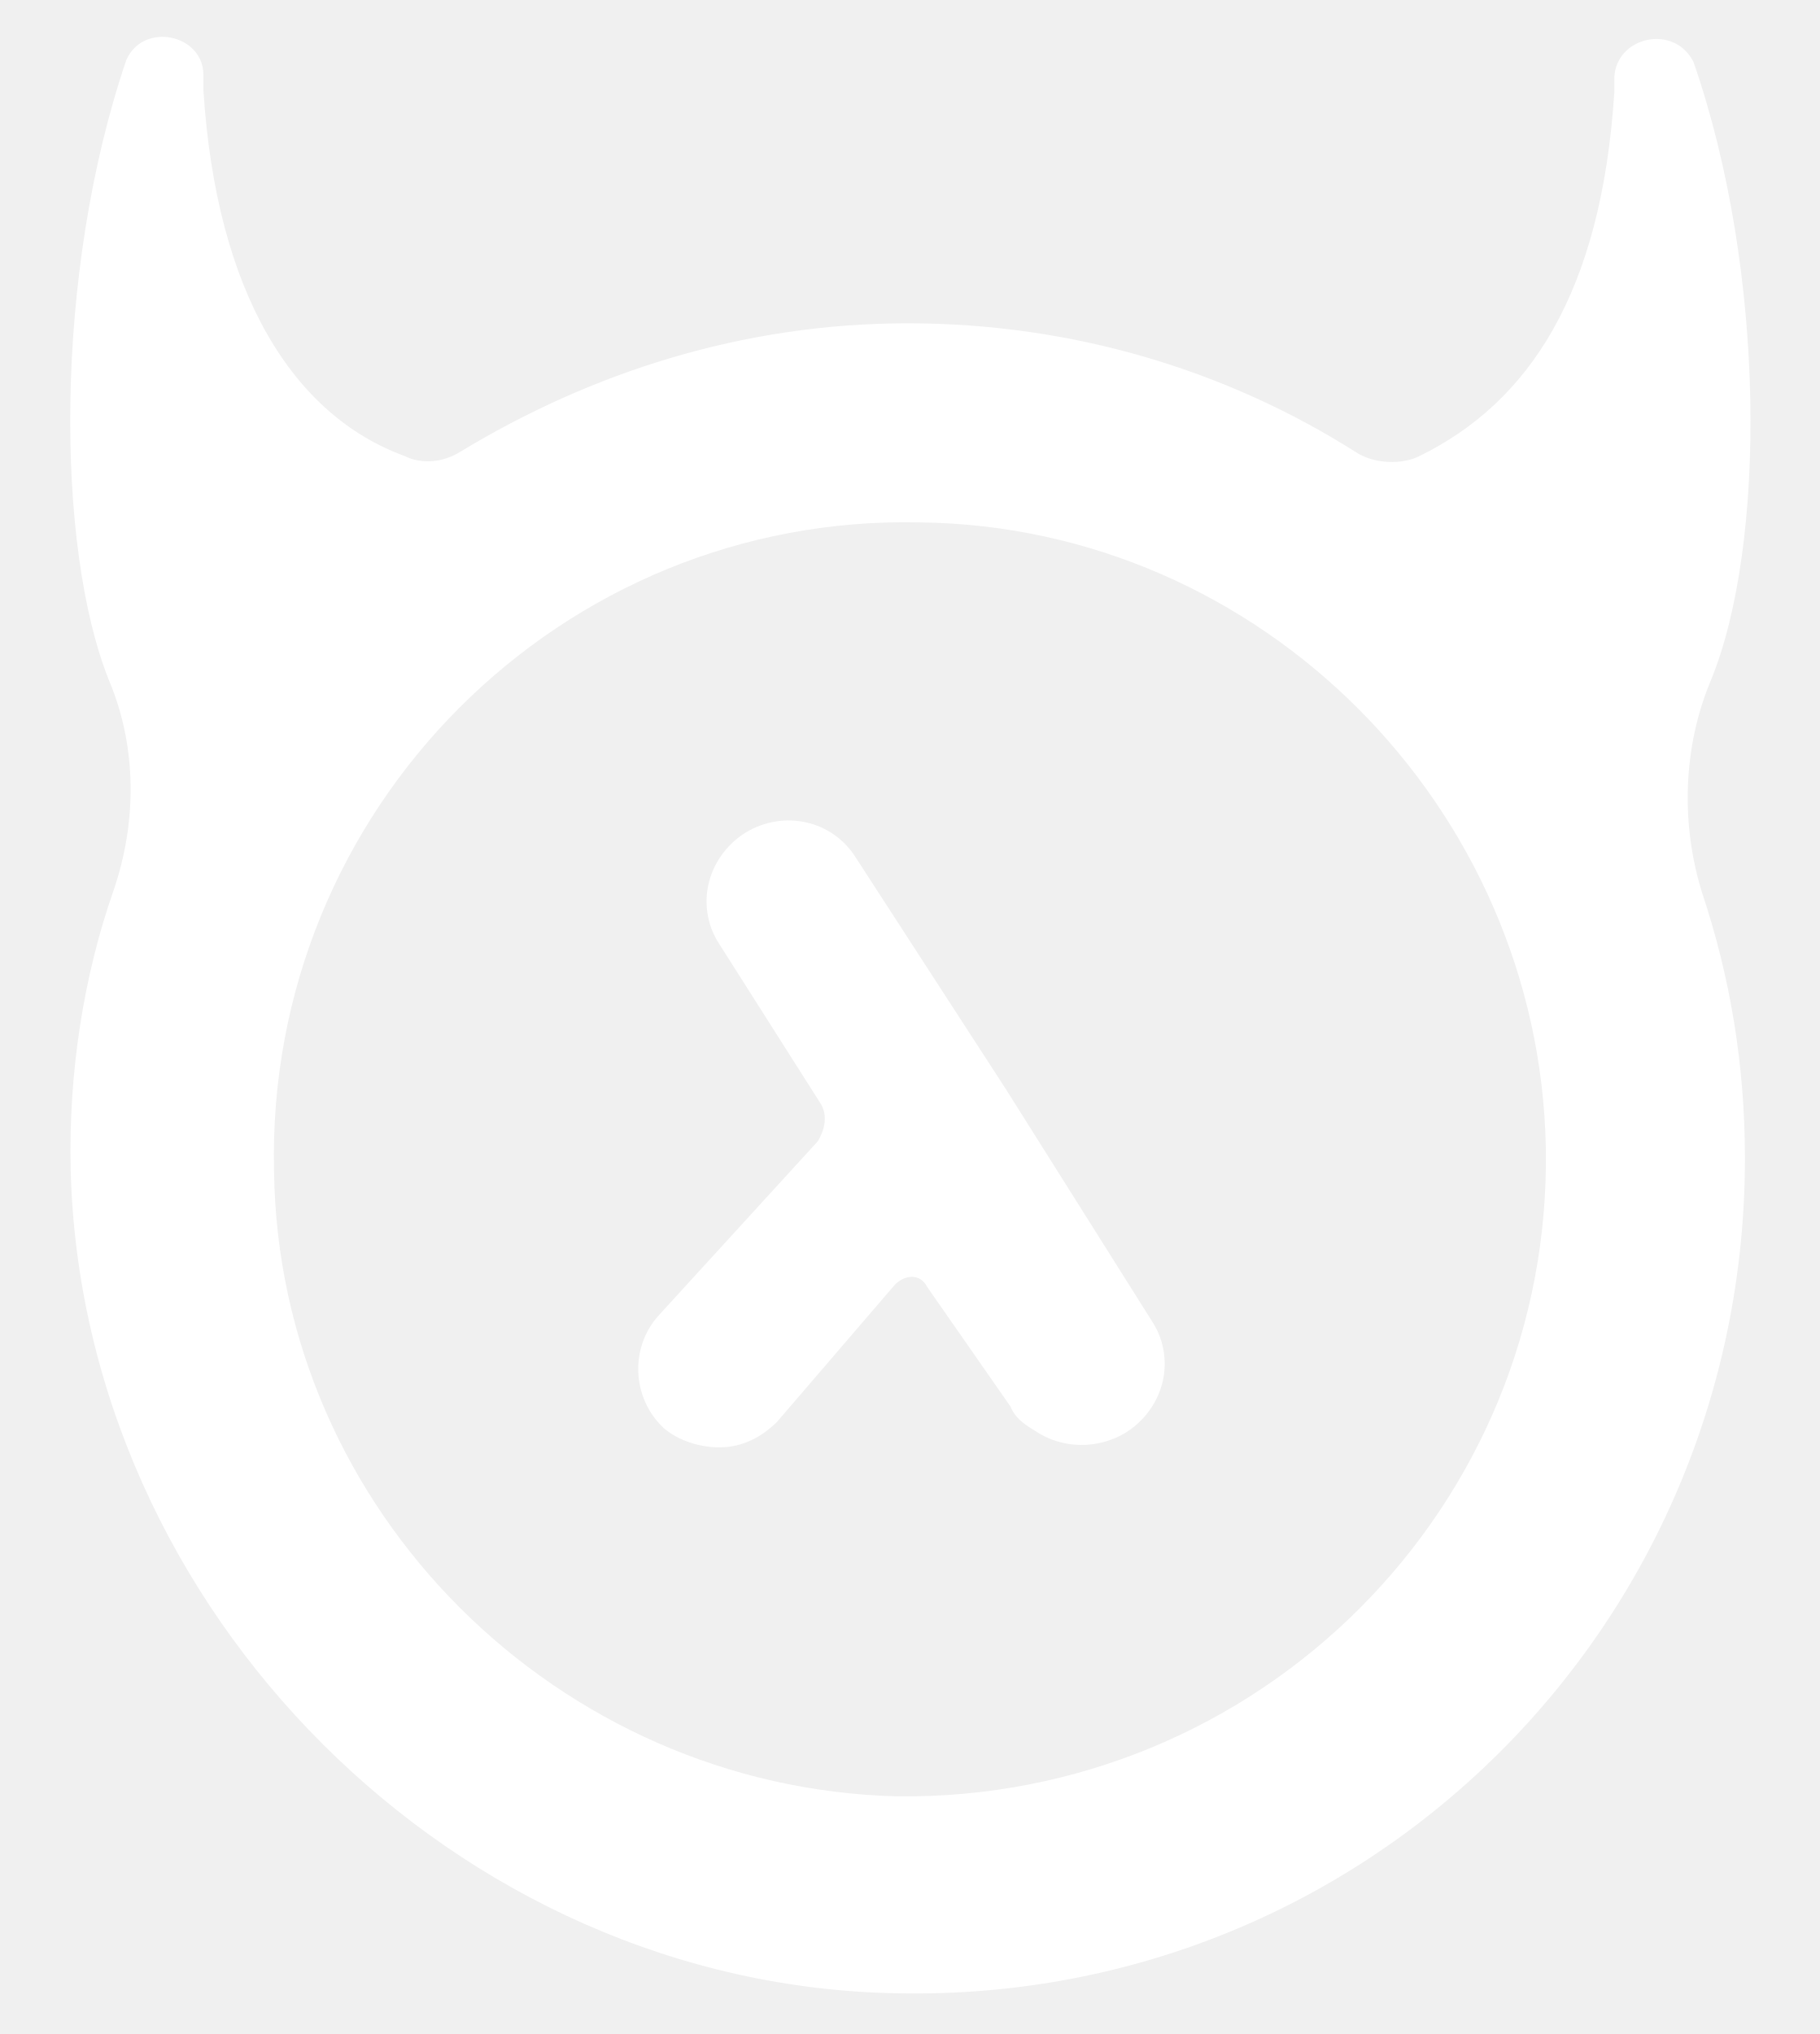
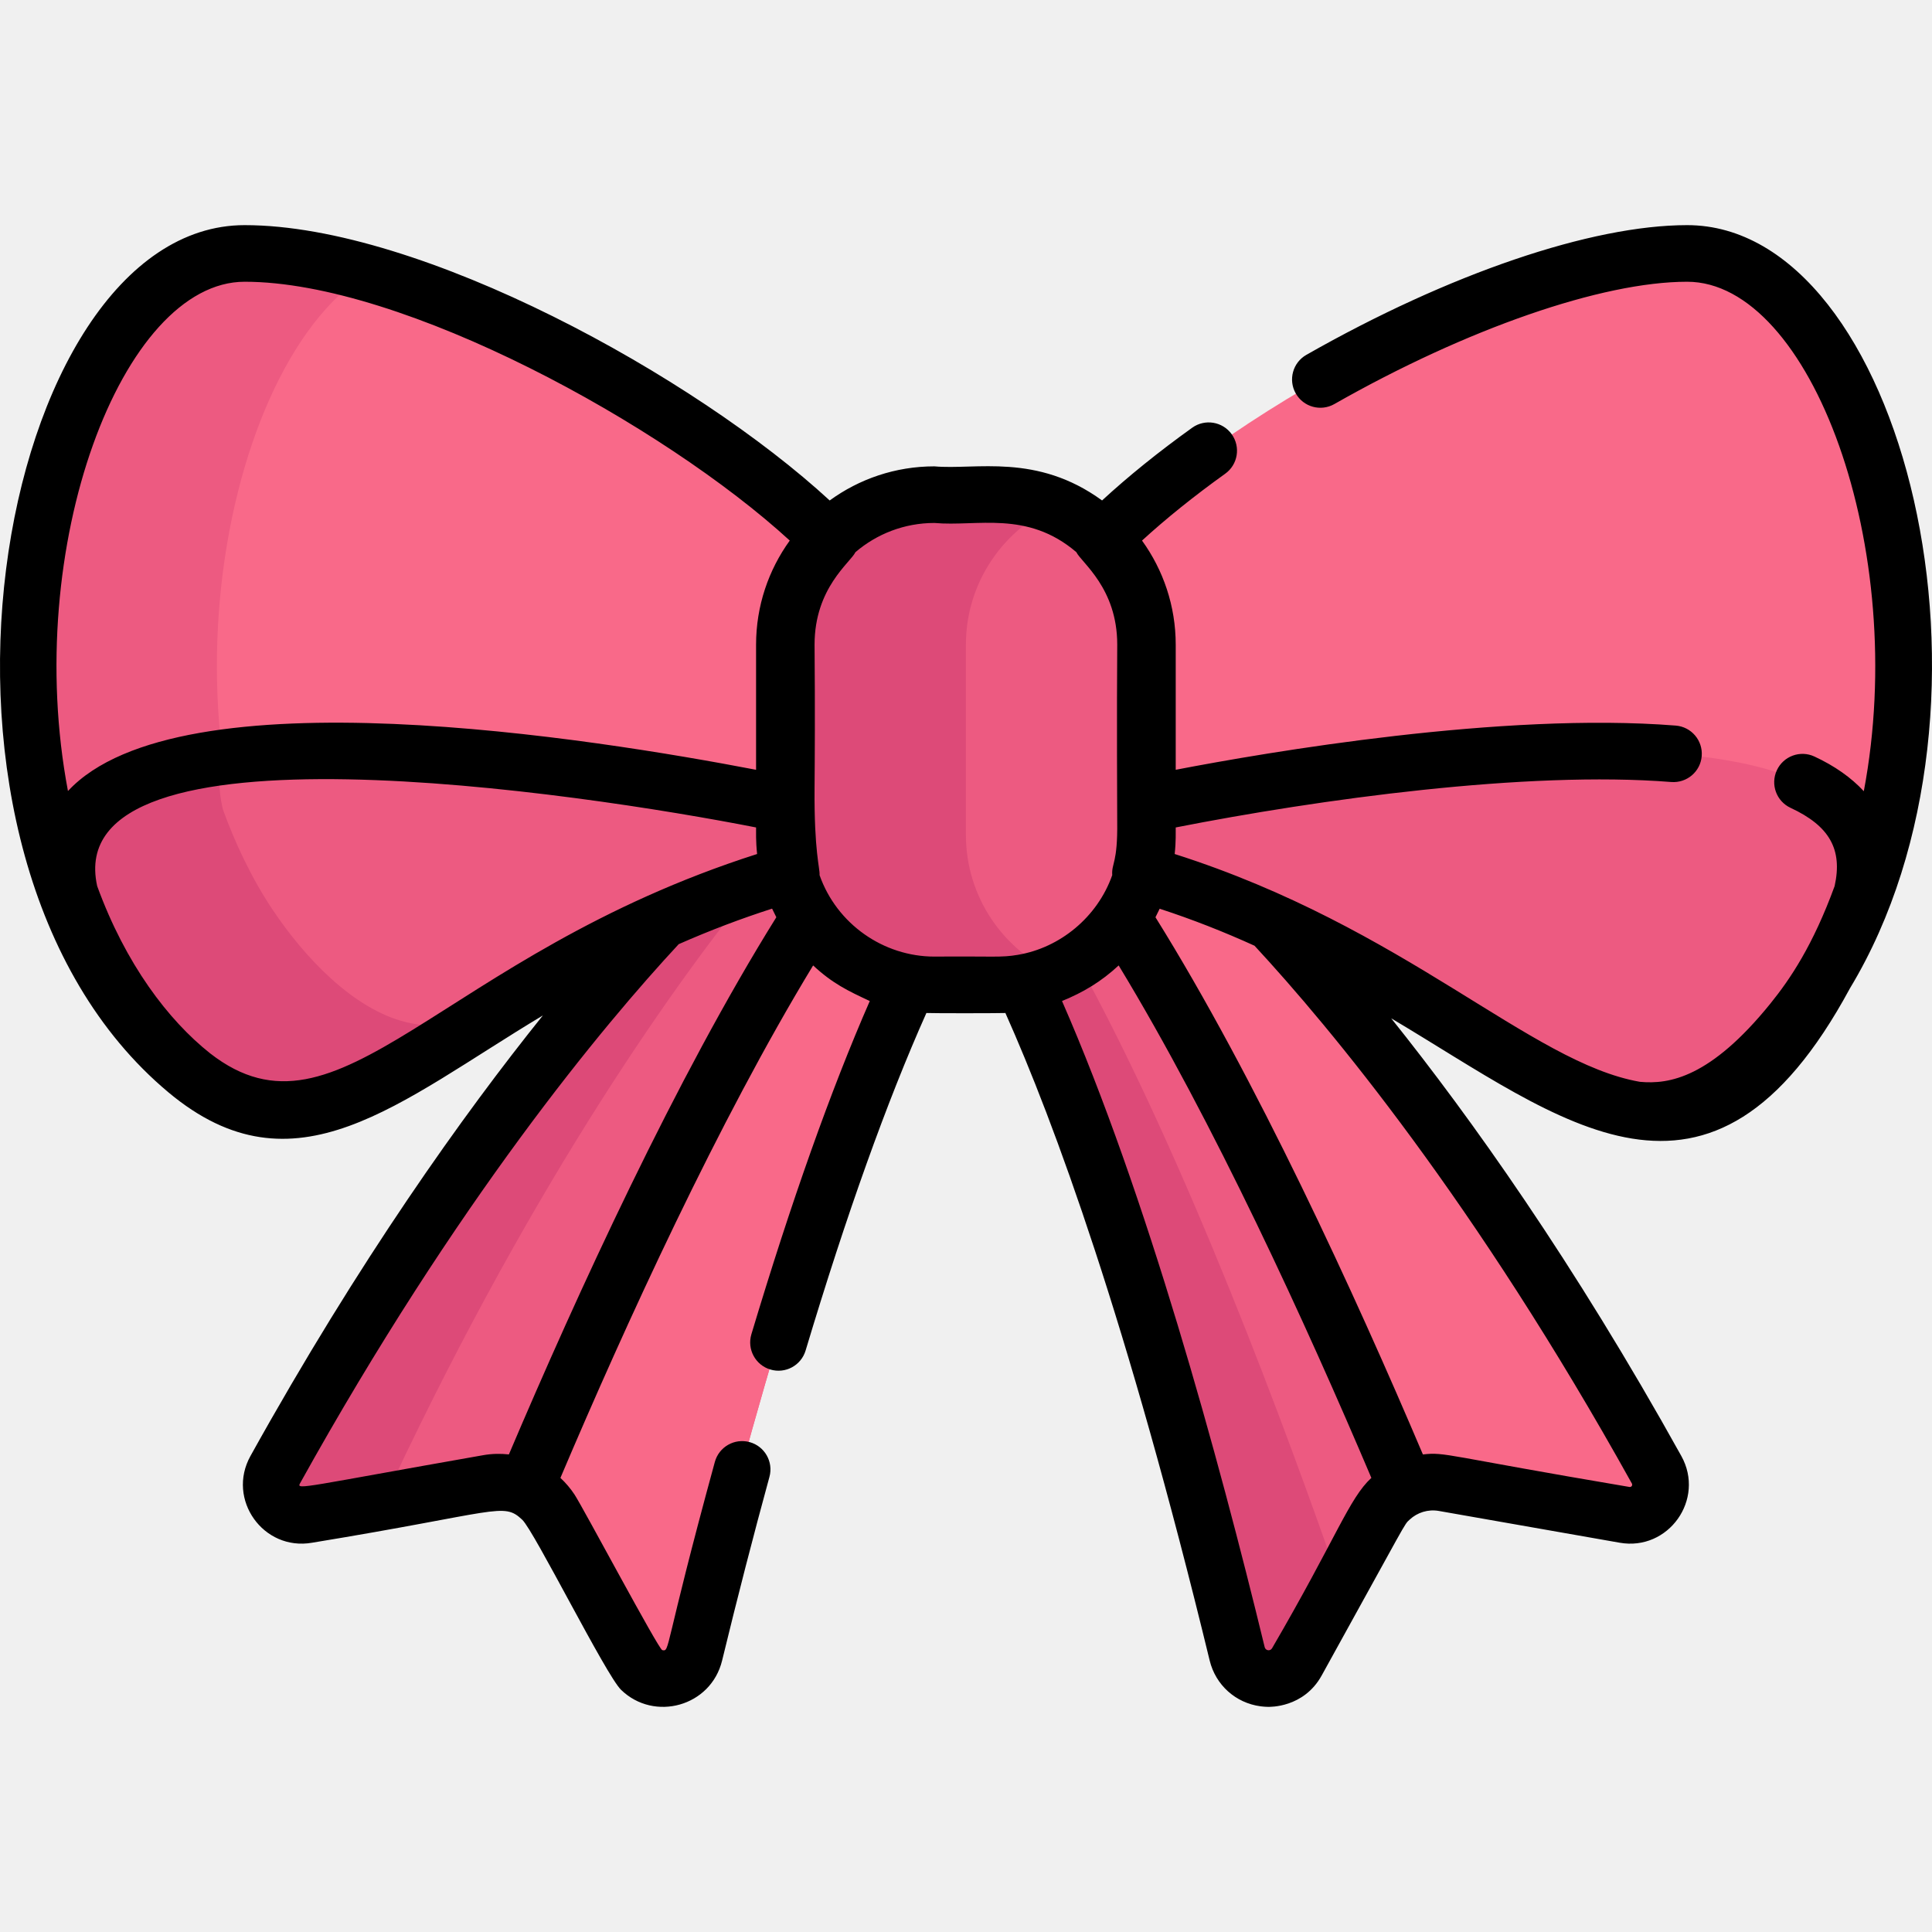
- <svg xmlns="http://www.w3.org/2000/svg" version="1.1" x="0px" y="0px" viewBox="0 0 85 95" style="enable-background:new 0 0 85 95;" xml:space="preserve">
-   <style type="text/css">
- 	.st0{fill:#FFFFFF;}
- </style>
-   <g id="Layer_2">
+ <svg xmlns="http://www.w3.org/2000/svg" version="1.1" id="Capa_1" x="0px" y="0px" viewBox="0 0 512 512" style="enable-background:new 0 0 512 512;" xml:space="preserve">
+   <path style="fill:#F96989;" d="M447.109,67.164c-42.408,0-117.644,38.456-155.123,75.901c7.149,7.12,11.592,16.959,11.592,27.785  c-0.413,50.017,0.973,51.94-1.348,60.549c99.136,28.631,123.907,99.65,172.746,39.311C530.708,201.851,499.53,67.164,447.109,67.164  z" />
+   <path style="fill:#ED5A81;" d="M209.228,230.543c-12.358,3.593-23.558,7.85-33.797,12.427  c-21.958,23.472-60.859,70.563-102.501,145.527c-3.318,5.973,1.761,13.131,8.492,11.949l47.922-8.419  c6.951-1.221,13.911,2.108,17.323,8.287l21.584,39.086c3.776,6.839,13.983,5.475,15.827-2.117  c9.36-38.535,30.822-121.742,56.834-177.853C225.575,256.806,213.21,245.378,209.228,230.543z" />
+   <path style="fill:#DD4A78;" d="M104.015,392.724c38.277-81.163,75.626-133.251,97.18-159.695c-9.23,3.013-17.793,6.377-25.765,9.941  c-21.958,23.472-60.859,70.563-102.501,145.527c-3.318,5.973,1.761,13.131,8.492,11.949l21.769-3.824  C103.157,395.346,103.403,394.023,104.015,392.724z" />
+   <path style="fill:#F96989;" d="M336.94,243.426c-10.563-4.86-21.927-9.303-34.221-12.883c-3.982,14.835-16.348,26.265-31.686,28.886  c26.012,56.111,47.474,139.319,56.834,177.853c1.844,7.592,12.051,8.957,15.827,2.117l21.584-39.086  c3.411-6.178,10.372-9.508,17.323-8.287l47.922,8.419c6.73,1.182,11.81-5.976,8.492-11.949  C397.641,314.012,358.973,267.047,336.94,243.426z" />
+   <path style="fill:#ED5A81;" d="M297.418,242.194c-5.947,8.939-15.393,15.356-26.386,17.234  c26.012,56.111,47.474,139.319,56.834,177.853c1.844,7.592,12.051,8.957,15.827,2.117l21.584-39.086  c1.724-3.122,4.355-5.512,7.431-6.959C354.944,351.121,326.539,287.884,297.418,242.194z" />
+   <path style="fill:#DD4A78;" d="M285.157,254.058c-4.245,2.632-9.014,4.496-14.124,5.37c26.012,56.111,47.474,139.319,56.834,177.853  c1.844,7.592,12.051,8.957,15.827,2.117l11.173-20.231C341.364,380.368,314.405,306.843,285.157,254.058z" />
+   <path style="fill:#F96989;" d="M214.527,242.194c5.947,8.939,15.393,15.356,26.386,17.234  c-26.012,56.111-47.474,139.319-56.834,177.853c-1.844,7.592-12.051,8.957-15.827,2.117l-21.584-39.086  c-1.724-3.122-4.355-5.512-7.431-6.959C157.001,351.121,185.405,287.884,214.527,242.194z" />
+   <path style="fill:#ED5A81;" d="M303.578,213.253c-0.18,5.678,0.623,10.836-1.348,18.146  c100.33,28.973,138.807,115.594,185.674,18.638c2.086-4.315,3.948-8.799,5.497-13.091  C509.031,170.624,314.049,211.037,303.578,213.253z" />
+   <path style="fill:#F96989;" d="M208.368,170.85c0-10.827,4.442-20.664,11.592-27.785C182.48,105.62,107.244,67.164,64.836,67.164  c-52.421,0-83.599,134.688-27.867,203.545c48.838,60.34,73.609-10.68,172.745-39.311  C207.387,222.765,208.777,220.306,208.368,170.85z" />
+   <g>
+     <path style="fill:#ED5A81;" d="M86.974,270.71C37.808,209.966,56.283,98.014,97.305,72.467   c-11.931-3.383-23.017-5.302-32.469-5.302c-52.421,0-83.599,134.687-27.867,203.545c23.585,29.138,41.557,27.641,65,15.081   C97.166,282.126,92.209,277.178,86.974,270.71z" />
+     <path style="fill:#ED5A81;" d="M208.368,213.253c-10.475-2.216-205.452-42.629-189.823,23.693   c3.285,9.102,7.698,18.393,13.156,26.572c8.083,12.126,21.152,26.428,35.457,29.879c33.396,8.068,65.699-39.816,142.558-61.997   C208.841,228.156,208.559,219.257,208.368,213.253z" />
+   </g>
+   <path style="fill:#DD4A78;" d="M107.66,270.895c-14.305-3.451-27.375-17.752-35.457-29.879c-5.458-8.179-9.871-17.47-13.156-26.572  c-1.224-5.194-1.156-9.735,0.015-13.689c-27.275,3.69-45.764,13.926-40.518,36.19c3.285,9.102,7.698,18.393,13.156,26.572  c8.083,12.126,21.152,26.427,35.457,29.879c18.498,4.469,36.665-8.231,62.25-24.218C121.91,271.779,114.81,272.622,107.66,270.895z" />
+   <path style="fill:#ED5A81;" d="M264.316,130.588H247.63c-22.2,0-40.263,18.061-40.263,40.262v50.395  c0,22.2,18.062,40.263,40.263,40.263h16.686c22.2,0,40.263-18.062,40.263-40.263v-50.395  C304.579,148.649,286.517,130.588,264.316,130.588z" />
+   <path style="fill:#DD4A78;" d="M255.973,221.244v-50.395c0-16.533,10.02-30.764,24.303-36.955  c-11.455-4.965-19.636-2.751-32.646-3.306c-22.2,0-40.263,18.061-40.263,40.262v50.395c0,22.2,18.062,40.263,40.263,40.263h16.686  c5.668,0,11.063-1.183,15.96-3.306C265.992,252.008,255.973,237.778,255.973,221.244z" />
+   <path d="M447.109,59.664c-25.372,0-63.096,12.852-100.911,34.377c-3.6,2.049-4.857,6.628-2.808,10.229  c2.048,3.6,6.629,4.858,10.229,2.808c35.123-19.992,70.947-32.412,93.491-32.412c32.728,0,59.001,70.714,46.818,135.01  c-3.336-3.6-7.708-6.692-13.084-9.189c-3.76-1.749-8.218-0.114-9.962,3.643c-1.745,3.757-0.114,8.218,3.643,9.962  c10.317,4.792,13.826,11.008,11.67,20.73c-5.732,15.692-11.78,24.659-17.05,31.17c-15.84,19.571-26.77,21.43-34.549,20.702  c-29.009-5.054-62.002-40.849-123.293-60.372c0.37-3.447,0.253-5.76,0.276-7.038c37.789-7.429,92.962-15.094,131.324-12.043  c4.145,0.309,7.743-2.755,8.071-6.883c0.328-4.13-2.754-7.743-6.883-8.071c-45.856-3.639-108.163,7.027-132.513,11.713v-33.148  c0-10.295-3.318-19.824-8.929-27.595c6.387-5.846,13.77-11.785,22.041-17.716c3.366-2.413,4.139-7.099,1.725-10.466  c-2.414-3.367-7.101-4.138-10.466-1.725c-8.953,6.418-16.949,12.88-23.89,19.274c-17.381-12.65-33.551-8.038-44.432-9.035  c-10.363,0-19.951,3.361-27.75,9.039C184.263,99.806,111.597,59.664,64.836,59.664c-66.026,0-95.839,166.576-20.206,229.814  c0,0,0.005,0.004,0.007,0.006c33.518,28.019,60.947,2.581,99.23-20.38c-21.114,26.29-48.647,64.818-77.495,116.752  c-6.38,11.489,3.4,25.249,16.347,22.979c49.57-8.128,50.603-10.865,55.683-6.084c3.186,3.008,22.17,41.17,26.187,45.071  c8.777,8.531,23.814,4.436,26.779-7.769c4.063-16.727,8.283-33.1,12.542-48.666c1.093-3.995-1.26-8.121-5.255-9.215  c-3.997-1.091-8.121,1.262-9.215,5.255c-13.708,50.111-11.816,50.245-13.926,49.877c-0.977-0.171-20.984-37.793-23.273-41.254  c-1.048-1.59-2.321-3.09-3.725-4.391c17.275-40.688,41.823-94.393,66.97-135.807c5.145,4.786,9.219,6.729,15.015,9.431  c-10.296,23.525-20.832,53.177-31.377,88.315c-1.19,3.967,1.061,8.149,5.028,9.34c3.966,1.189,8.149-1.061,9.34-5.028  c10.809-36.018,21.565-66.072,32.011-89.454c2.237,0.1,19.397,0.069,20.938,0c12.966,29.041,32.262,81.537,54.135,171.598  c1.576,6.485,6.867,11.249,13.481,12.134c1.251,0.167,2.279,0.146,2.178,0.146c0.1-0.026,9.233,0.358,14.022-8.308  c23.171-41.875,21.768-39.884,23.32-41.314c2.015-1.881,4.862-2.8,7.723-2.297l47.922,8.419  c12.936,2.285,22.73-11.489,16.347-22.978c-28.585-51.462-55.893-89.767-76.889-115.993c45.246,26.836,84.437,60.803,121.576-7.952  C535.754,186.548,504.298,59.664,447.109,59.664z M55.663,279.131c-11.093-8.806-22.373-23.645-29.91-44.31  c-10.122-45.727,128.787-24.531,174.614-15.537c0.022,1.204-0.102,3.509,0.276,7.036C116.162,253.312,90.058,305.964,55.663,279.131  z M134.862,385.439c-2.233-0.249-4.522-0.202-6.815,0.202c-47.157,8.285-49.553,9.298-48.559,7.497  c41.659-74.996,80.372-121.377,100.377-142.925c8.439-3.724,16.654-6.81,24.747-9.415c0.22,0.482,0.761,1.591,1.122,2.283  C179.118,285.786,153.027,342.681,134.862,385.439z M200.367,170.849v33.155c-42.447-8.137-152.842-26.143-182.357,5.626  C5.753,144.856,32.374,74.665,64.836,74.665c42.048,0,111.122,38.039,144.459,68.589  C203.685,151.025,200.367,160.555,200.367,170.849z M269.739,253.042c-4.551,0.774-6.276,0.337-22.109,0.465  c-13.508,0-25.889-8.643-30.438-21.59c0.13-1.869-1.454-6.068-1.326-23.112c0.06-7.939,0.151-19.935,0.002-37.982  c0.014-15.038,9.494-21.713,10.838-24.497c5.638-4.817,12.945-7.736,20.924-7.736c11.271,1.029,24.546-3.428,37.612,7.736  c1.333,2.761,10.836,9.499,10.836,24.464c-0.139,16.801-0.018,46.102-0.006,46.953c0.152,11.104-1.542,10.951-1.318,14.175  C290.842,243.045,280.919,251.177,269.739,253.042z M337.127,436.772c-0.488,0.886-1.744,0.685-1.973-0.263  c-12.284-50.579-31.335-120.144-53.71-171.228c5.655-2.308,10.407-5.148,15.014-9.431c25.151,41.417,49.697,95.122,66.969,135.807  C357.501,397.099,354.216,407.449,337.127,436.772z M432.459,393.14c0.262,0.471-0.118,1.008-0.638,0.919  c-49.167-8.303-48.626-9.299-54.737-8.616c-18.164-42.756-44.253-99.65-70.873-142.36c0.266-0.509,0.855-1.698,1.112-2.26  c8.68,2.825,17.025,6.122,25.14,9.805C352.388,272.146,390.976,318.461,432.459,393.14z" />
+   <g>
</g>
-   <g id="Layer_1">
-     <g>
-       <path class="st0" d="M79.9,31.8c2.6-6.3,2.6-19.1-0.8-28.9l0,0c-0.9-1.8-3.6-1.2-3.7,0.7v0.7c-0.6,9.4-4,14.5-9.1,17    c-0.8,0.4-2.1,0.4-3-0.2c-6-3.8-13.2-6-20.9-6s-14.8,2.3-20.9,6c-0.8,0.5-1.8,0.6-2.6,0.2c-5.2-1.9-8.8-7.6-9.4-17.1V3.5    C9.5,1.6,6.7,1,5.9,2.8c-3.4,10-3.3,22.8-0.8,29c1.3,3.1,1.3,6.6,0.2,9.8c-1.4,4-2.1,8.5-2,13c0.5,20.6,18,38.2,38.7,38.5    C63.8,93.5,81.5,76,81.5,54.1c0-4.4-0.7-8.5-2-12.4C78.5,38.5,78.6,34.9,79.9,31.8z M41.9,83.9C26.1,83.5,13,70.6,12.8,54.7    C12.4,37.8,26.2,24,43,24.4c15.9,0.2,28.9,13.3,29.2,29.2C72.5,70.4,58.8,84.1,41.9,83.9z" />
-       <path class="st0" d="M47,50.9l-7-10.8c-1.1-1.8-3.4-2.3-5.2-1.2c-1.1,0.7-1.8,1.9-1.8,3.2c0,0.7,0.2,1.4,0.6,2l4.7,7.4    c0.4,0.6,0.2,1.3-0.1,1.8l-7.4,8.1c-1.4,1.5-1.3,3.9,0.2,5.3c0.7,0.6,1.7,0.9,2.6,0.9c1.1,0,2-0.5,2.7-1.2l5.5-6.4    c0.5-0.5,1.2-0.5,1.5,0.1l3.9,5.6c0.2,0.5,0.6,0.8,1.1,1.1c1.3,0.9,3,0.9,4.3,0.1l0,0c1.1-0.7,1.8-1.9,1.8-3.2    c0-0.7-0.2-1.4-0.6-2L47,50.9z" />
-     </g>
-   </g>
+   <g>
+ </g>
+   <g>
+ </g>
+   <g>
+ </g>
+   <g>
+ </g>
+   <g>
+ </g>
+   <g>
+ </g>
+   <g>
+ </g>
+   <g>
+ </g>
+   <g>
+ </g>
+   <g>
+ </g>
+   <g>
+ </g>
+   <g>
+ </g>
+   <g>
+ </g>
+   <g>
+ </g>
</svg>
